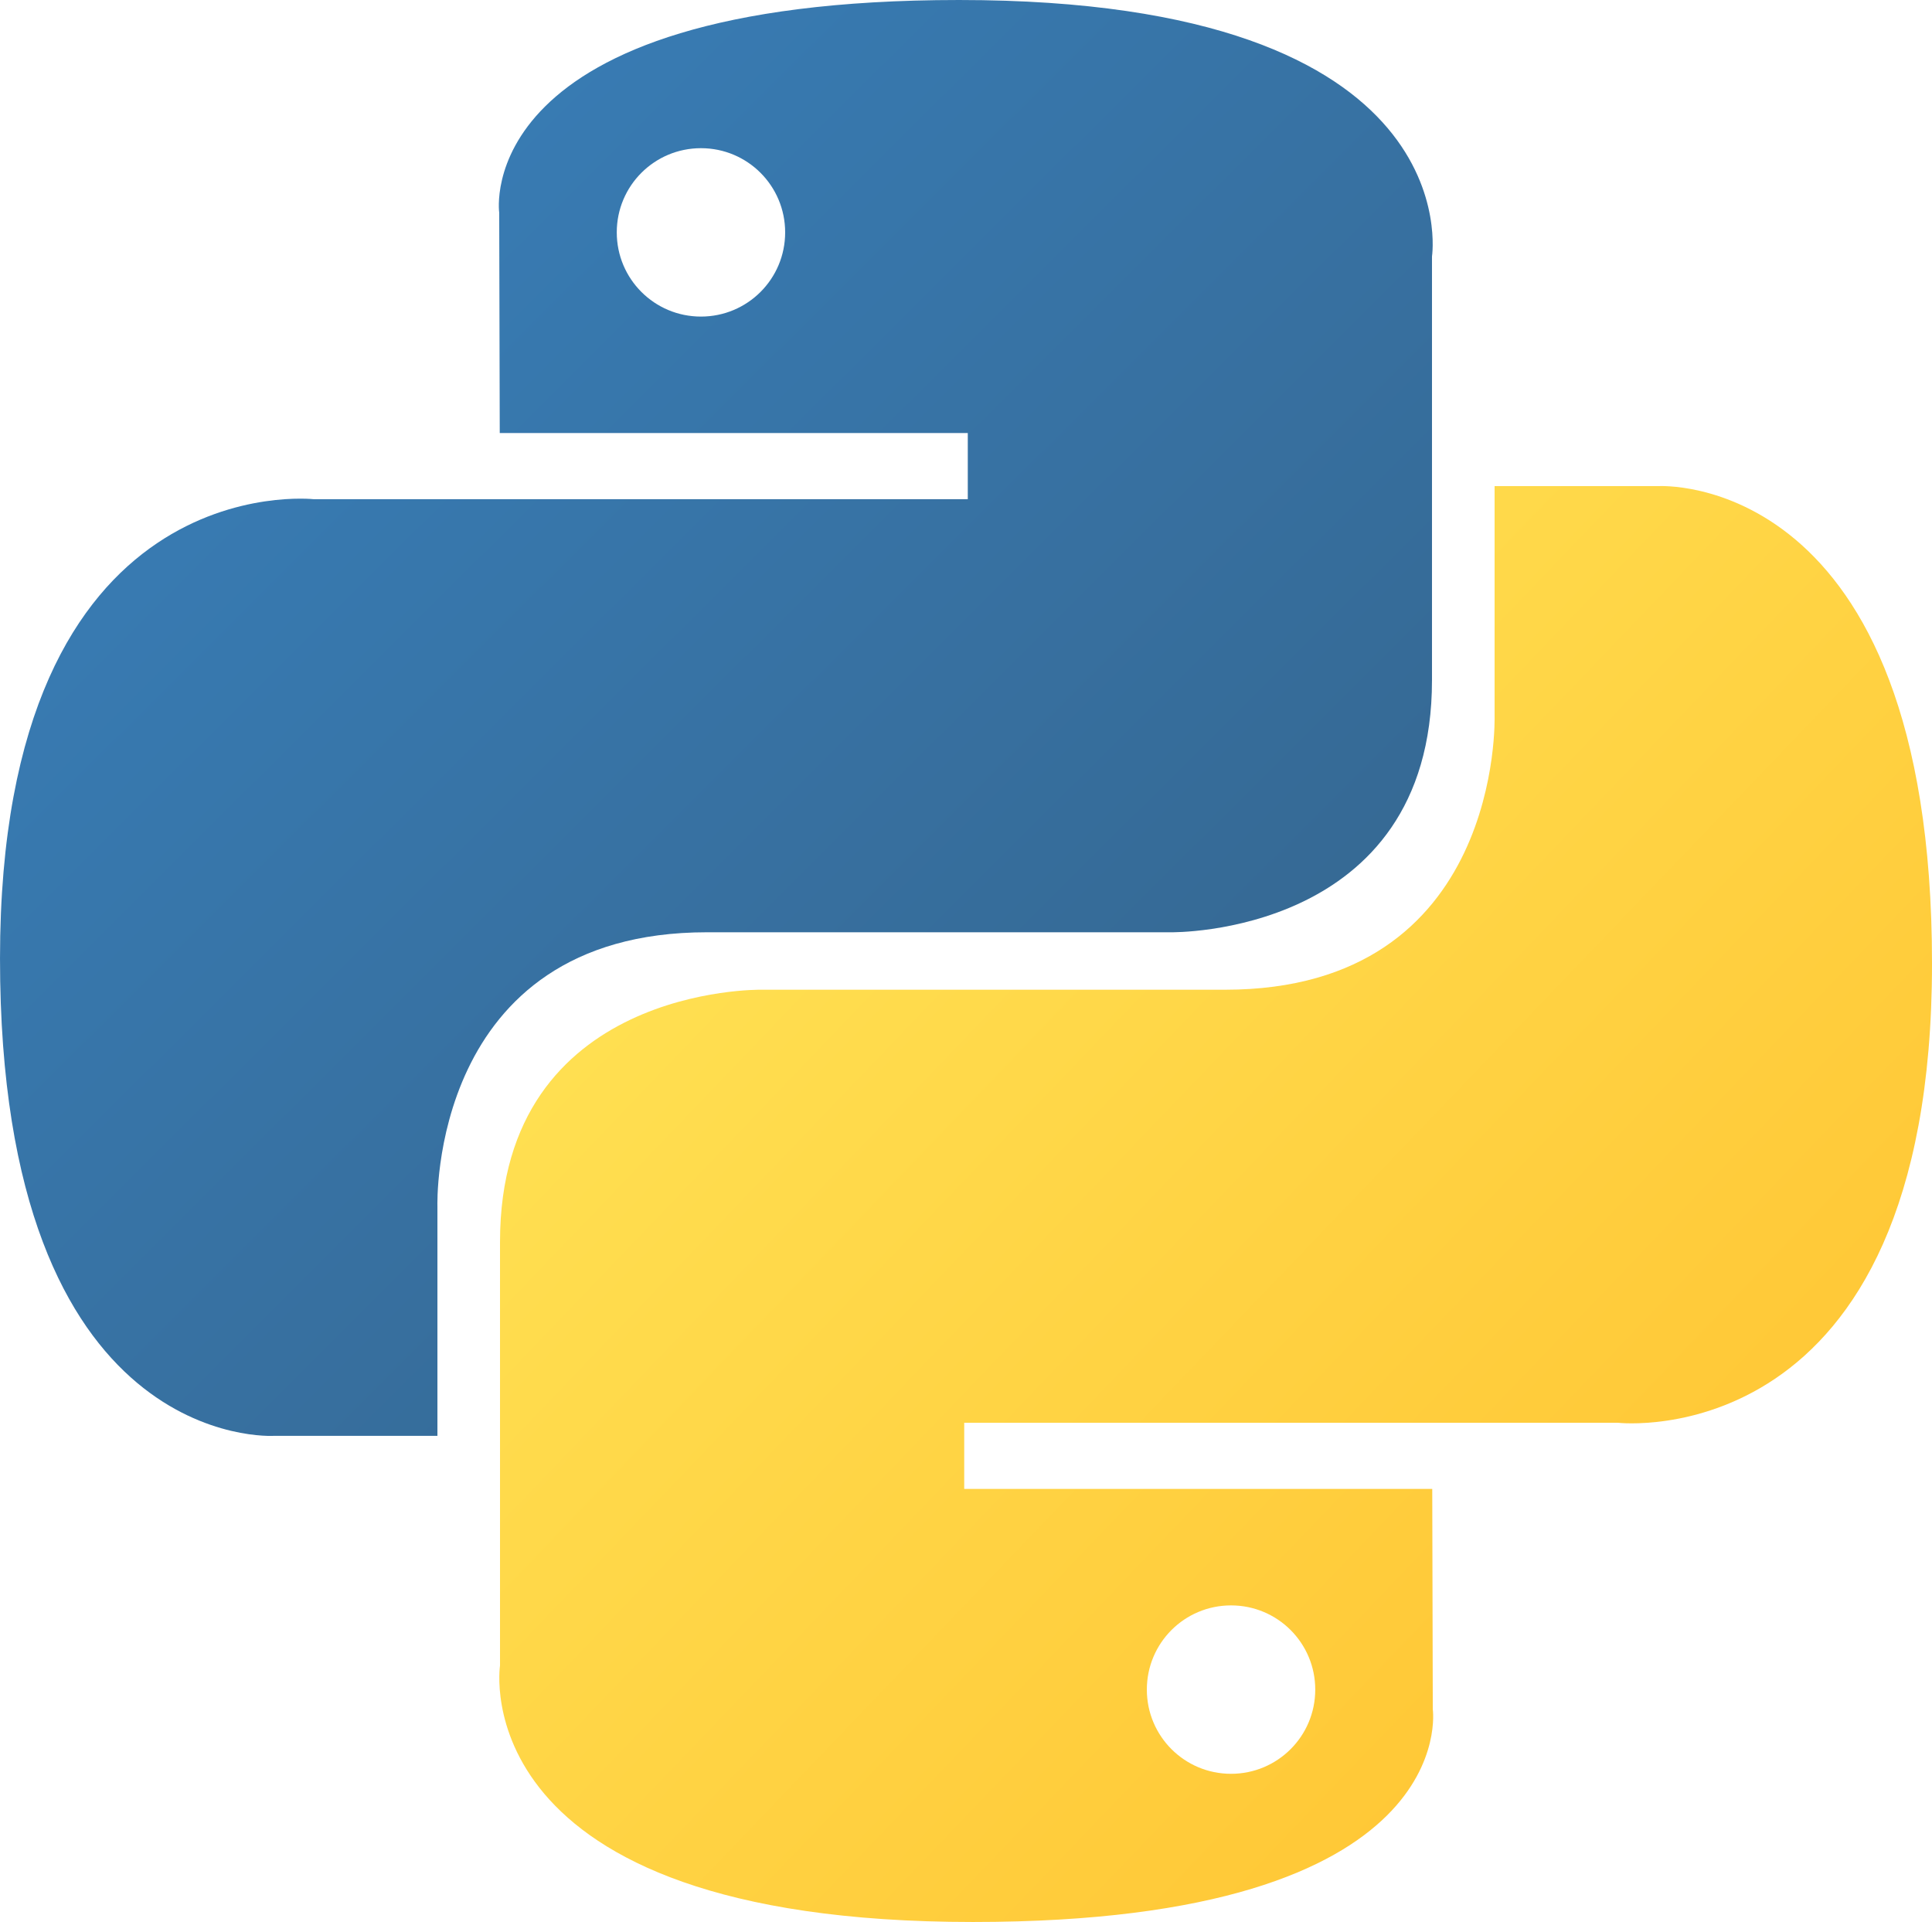
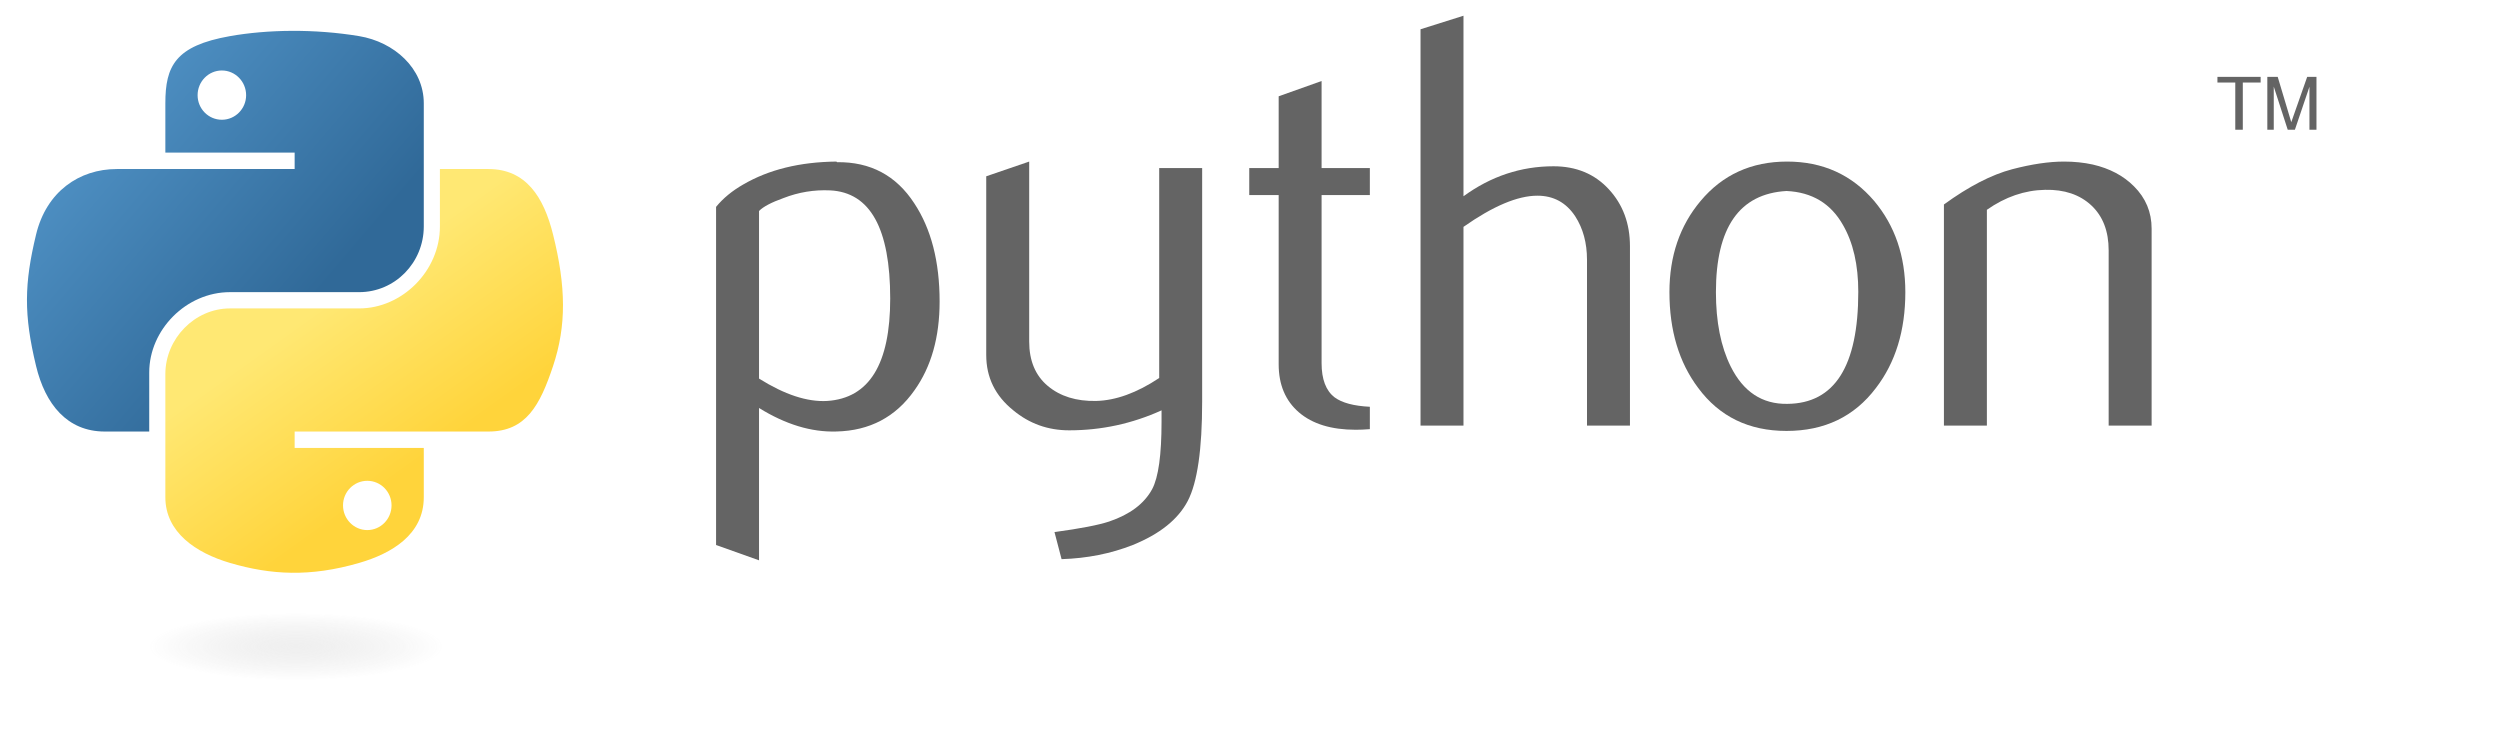
- <svg xmlns="http://www.w3.org/2000/svg" xmlns:xlink="http://www.w3.org/1999/xlink" width="110.421" height="109.846" id="svg2169" version="1.0">
-   <defs id="defs2171">
-     <linearGradient id="linearGradient11301">
-       <stop id="stop11303" offset="0" style="stop-color:#ffe052;stop-opacity:1" />
-       <stop id="stop11305" offset="1" style="stop-color:#ffc331;stop-opacity:1" />
+ <svg xmlns="http://www.w3.org/2000/svg" xmlns:xlink="http://www.w3.org/1999/xlink" version="1.0" width="388.84pt" height="115.02pt" id="svg2">
+   <defs id="defs4">
+     <linearGradient id="linearGradient2795">
+       <stop style="stop-color:#b8b8b8;stop-opacity:0.498" offset="0" id="stop2797" />
+       <stop style="stop-color:#7f7f7f;stop-opacity:0" offset="1" id="stop2799" />
    </linearGradient>
-     <linearGradient gradientUnits="userSpaceOnUse" y2="168.101" x2="147.777" y1="111.921" x1="89.137" id="linearGradient11307" xlink:href="#linearGradient11301" />
-     <linearGradient id="linearGradient9515">
-       <stop id="stop9517" offset="0" style="stop-color:#387eb8;stop-opacity:1" />
-       <stop id="stop9519" offset="1" style="stop-color:#366994;stop-opacity:1" />
+     <linearGradient id="linearGradient2787">
+       <stop style="stop-color:#7f7f7f;stop-opacity:0.5" offset="0" id="stop2789" />
+       <stop style="stop-color:#7f7f7f;stop-opacity:0" offset="1" id="stop2791" />
    </linearGradient>
-     <linearGradient gradientUnits="userSpaceOnUse" y2="131.853" x2="110.149" y1="77.07" x1="55.549" id="linearGradient9521" xlink:href="#linearGradient9515" />
+     <linearGradient id="linearGradient3676">
+       <stop style="stop-color:#b2b2b2;stop-opacity:0.5" offset="0" id="stop3678" />
+       <stop style="stop-color:#b3b3b3;stop-opacity:0" offset="1" id="stop3680" />
+     </linearGradient>
+     <linearGradient id="linearGradient3236">
+       <stop style="stop-color:#f4f4f4;stop-opacity:1" offset="0" id="stop3244" />
+       <stop style="stop-color:#ffffff;stop-opacity:1" offset="1" id="stop3240" />
+     </linearGradient>
+     <linearGradient id="linearGradient4671">
+       <stop style="stop-color:#ffd43b;stop-opacity:1" offset="0" id="stop4673" />
+       <stop style="stop-color:#ffe873;stop-opacity:1" offset="1" id="stop4675" />
+     </linearGradient>
+     <linearGradient id="linearGradient4689">
+       <stop style="stop-color:#5a9fd4;stop-opacity:1" offset="0" id="stop4691" />
+       <stop style="stop-color:#306998;stop-opacity:1" offset="1" id="stop4693" />
+     </linearGradient>
+     <linearGradient x1="224.24" y1="144.757" x2="-65.309" y2="144.757" id="linearGradient2987" xlink:href="#linearGradient4671" gradientUnits="userSpaceOnUse" gradientTransform="translate(100.2702,99.61116)" />
+     <linearGradient x1="172.942" y1="77.476" x2="26.67" y2="76.313" id="linearGradient2990" xlink:href="#linearGradient4689" gradientUnits="userSpaceOnUse" gradientTransform="translate(100.2702,99.61116)" />
+     <linearGradient x1="172.942" y1="77.476" x2="26.67" y2="76.313" id="linearGradient2587" xlink:href="#linearGradient4689" gradientUnits="userSpaceOnUse" gradientTransform="translate(100.2702,99.61116)" />
+     <linearGradient x1="224.24" y1="144.757" x2="-65.309" y2="144.757" id="linearGradient2589" xlink:href="#linearGradient4671" gradientUnits="userSpaceOnUse" gradientTransform="translate(100.2702,99.61116)" />
+     <linearGradient x1="172.942" y1="77.476" x2="26.67" y2="76.313" id="linearGradient2248" xlink:href="#linearGradient4689" gradientUnits="userSpaceOnUse" gradientTransform="translate(100.2702,99.61116)" />
+     <linearGradient x1="224.24" y1="144.757" x2="-65.309" y2="144.757" id="linearGradient2250" xlink:href="#linearGradient4671" gradientUnits="userSpaceOnUse" gradientTransform="translate(100.2702,99.61116)" />
+     <linearGradient x1="224.24" y1="144.757" x2="-65.309" y2="144.757" id="linearGradient2255" xlink:href="#linearGradient4671" gradientUnits="userSpaceOnUse" gradientTransform="matrix(0.562541,0,0,0.567972,-11.5974,-7.60954)" />
+     <linearGradient x1="172.942" y1="76.176" x2="26.67" y2="76.313" id="linearGradient2258" xlink:href="#linearGradient4689" gradientUnits="userSpaceOnUse" gradientTransform="matrix(0.562541,0,0,0.567972,-11.5974,-7.60954)" />
+     <radialGradient cx="61.519" cy="132.286" r="29.037" fx="61.519" fy="132.286" id="radialGradient2801" xlink:href="#linearGradient2795" gradientUnits="userSpaceOnUse" gradientTransform="matrix(1,0,0,0.177966,0,108.7434)" />
+     <linearGradient x1="150.961" y1="192.352" x2="112.031" y2="137.273" id="linearGradient1475" xlink:href="#linearGradient4671" gradientUnits="userSpaceOnUse" gradientTransform="matrix(0.562541,0,0,0.567972,-9.399749,-5.305317)" />
+     <linearGradient x1="26.649" y1="20.604" x2="135.665" y2="114.398" id="linearGradient1478" xlink:href="#linearGradient4689" gradientUnits="userSpaceOnUse" gradientTransform="matrix(0.562541,0,0,0.567972,-9.399749,-5.305317)" />
+     <radialGradient cx="61.519" cy="132.286" r="29.037" fx="61.519" fy="132.286" id="radialGradient1480" xlink:href="#linearGradient2795" gradientUnits="userSpaceOnUse" gradientTransform="matrix(2.382716e-8,-0.296405,1.43676,4.683673e-7,-128.544,150.5202)" />
  </defs>
-   <g id="layer1" transform="translate(-473.3609,-251.7249)">
-     <g id="g1894" transform="translate(428.4234,184.2561)">
-       <path style="opacity:1;color:#000000;fill:url(#linearGradient9521);fill-opacity:1;fill-rule:nonzero;stroke:none;stroke-width:1;stroke-linecap:butt;stroke-linejoin:miter;marker:none;marker-start:none;marker-mid:none;marker-end:none;stroke-miterlimit:4;stroke-dasharray:none;stroke-dashoffset:0;stroke-opacity:1;visibility:visible;display:inline;overflow:visible" d="M 99.75,67.469 C 71.718,67.469 73.469,79.625 73.469,79.625 L 73.5,92.219 L 100.25,92.219 L 100.25,96 L 62.875,96 C 62.875,96 44.938,93.966 44.938,122.25 C 44.937,150.534 60.594,149.531 60.594,149.531 L 69.938,149.531 L 69.938,136.406 C 69.938,136.406 69.434,120.75 85.344,120.75 C 101.254,120.75 111.875,120.75 111.875,120.75 C 111.875,120.75 126.781,120.991 126.781,106.344 C 126.781,91.697 126.781,82.125 126.781,82.125 C 126.781,82.125 129.044,67.469 99.75,67.469 z M 85,75.938 C 87.661,75.937 89.812,78.089 89.812,80.75 C 89.813,83.411 87.661,85.562 85,85.562 C 82.339,85.563 80.188,83.411 80.188,80.75 C 80.187,78.089 82.339,75.938 85,75.938 z " id="path8615" />
-       <path id="path8620" d="M 100.546,177.315 C 128.578,177.315 126.827,165.159 126.827,165.159 L 126.796,152.565 L 100.046,152.565 L 100.046,148.784 L 137.421,148.784 C 137.421,148.784 155.359,150.818 155.359,122.534 C 155.359,94.249 139.702,95.252 139.702,95.252 L 130.359,95.252 L 130.359,108.377 C 130.359,108.377 130.862,124.034 114.952,124.034 C 99.042,124.034 88.421,124.034 88.421,124.034 C 88.421,124.034 73.515,123.793 73.515,138.44 C 73.515,153.087 73.515,162.659 73.515,162.659 C 73.515,162.659 71.252,177.315 100.546,177.315 z M 115.296,168.846 C 112.635,168.846 110.484,166.695 110.484,164.034 C 110.484,161.372 112.635,159.221 115.296,159.221 C 117.958,159.221 120.109,161.372 120.109,164.034 C 120.109,166.695 117.958,168.846 115.296,168.846 z " style="opacity:1;color:#000000;fill:url(#linearGradient11307);fill-opacity:1;fill-rule:nonzero;stroke:none;stroke-width:1;stroke-linecap:butt;stroke-linejoin:miter;marker:none;marker-start:none;marker-mid:none;marker-end:none;stroke-miterlimit:4;stroke-dasharray:none;stroke-dashoffset:0;stroke-opacity:1;visibility:visible;display:inline;overflow:visible" />
-     </g>
+   <g id="g2303">
+     <path id="path46" style="fill:#646464;fill-opacity:1" d="M 184.613,61.929 C 184.613,47.367 180.461,39.891 172.157,39.482 C 168.852,39.326 165.626,39.852 162.488,41.071 C 159.983,41.967 158.296,42.854 157.409,43.751 L 157.409,78.509 C 162.721,81.843 167.439,83.392 171.552,83.149 C 180.256,82.574 184.613,75.507 184.613,61.929 z M 194.858,62.534 C 194.858,69.932 193.123,76.072 189.633,80.956 C 185.744,86.482 180.354,89.328 173.463,89.484 C 168.268,89.65 162.916,88.022 157.409,84.611 L 157.409,116.201 L 148.5,113.024 L 148.5,42.903 C 149.963,41.11 151.844,39.57 154.125,38.263 C 159.427,35.174 165.87,33.585 173.453,33.507 L 173.58,33.634 C 180.51,33.546 185.851,36.392 189.604,42.162 C 193.103,47.455 194.858,54.239 194.858,62.534 z " />
+     <path id="path48" style="fill:#646464;fill-opacity:1" d="M 249.305,83.266 C 249.305,93.188 248.311,100.06 246.322,103.881 C 244.324,107.702 240.523,110.753 234.908,113.024 C 230.357,114.817 225.434,115.792 220.151,115.957 L 218.68,110.343 C 224.05,109.612 227.832,108.881 230.025,108.15 C 234.343,106.688 237.306,104.446 238.934,101.444 C 240.24,98.998 240.883,94.329 240.883,87.418 L 240.883,85.098 C 234.791,87.866 228.407,89.241 221.73,89.241 C 217.344,89.241 213.475,87.866 210.141,85.098 C 206.398,82.086 204.527,78.265 204.527,73.636 L 204.527,36.558 L 213.436,33.507 L 213.436,70.828 C 213.436,74.815 214.722,77.885 217.295,80.039 C 219.869,82.194 223.202,83.227 227.286,83.149 C 231.37,83.061 235.747,81.482 240.396,78.392 L 240.396,34.852 L 249.305,34.852 L 249.305,83.266 z " />
+     <path id="path50" style="fill:#646464;fill-opacity:1" d="M 284.082,88.997 C 283.02,89.085 282.045,89.124 281.149,89.124 C 276.109,89.124 272.181,87.925 269.374,85.517 C 266.577,83.11 265.173,79.786 265.173,75.546 L 265.173,40.457 L 259.071,40.457 L 259.071,34.852 L 265.173,34.852 L 265.173,19.968 L 274.072,16.8 L 274.072,34.852 L 284.082,34.852 L 284.082,40.457 L 274.072,40.457 L 274.072,75.302 C 274.072,78.646 274.969,81.014 276.762,82.398 C 278.302,83.539 280.749,84.192 284.082,84.357 L 284.082,88.997 z " />
+     <path id="path52" style="fill:#646464;fill-opacity:1" d="M 338.023,88.266 L 329.114,88.266 L 329.114,53.878 C 329.114,50.379 328.295,47.367 326.668,44.852 C 324.786,42.006 322.174,40.583 318.821,40.583 C 314.737,40.583 309.63,42.737 303.499,47.046 L 303.499,88.266 L 294.59,88.266 L 294.59,6.069 L 303.499,3.262 L 303.499,40.7 C 309.191,36.558 315.41,34.482 322.164,34.482 C 326.882,34.482 330.703,36.07 333.627,39.238 C 336.561,42.406 338.023,46.354 338.023,51.071 L 338.023,88.266 L 338.023,88.266 z " />
+     <path id="path54" style="fill:#646464;fill-opacity:1" d="M 385.374,60.526 C 385.374,54.931 384.312,50.311 382.197,46.656 C 379.682,42.201 375.773,39.852 370.49,39.609 C 360.724,40.174 355.85,47.172 355.85,60.584 C 355.85,66.735 356.864,71.871 358.911,75.994 C 361.523,81.248 365.441,83.841 370.666,83.753 C 380.471,83.675 385.374,75.936 385.374,60.526 z M 395.131,60.584 C 395.131,68.548 393.094,75.176 389.029,80.468 C 384.555,86.395 378.376,89.367 370.49,89.367 C 362.673,89.367 356.581,86.395 352.185,80.468 C 348.199,75.176 346.21,68.548 346.21,60.584 C 346.21,53.099 348.365,46.802 352.673,41.675 C 357.225,36.236 363.209,33.507 370.607,33.507 C 378.005,33.507 384.029,36.236 388.669,41.675 C 392.977,46.802 395.131,53.099 395.131,60.584 z " />
+     <path id="path56" style="fill:#646464;fill-opacity:1" d="M 446.206,88.266 L 437.297,88.266 L 437.297,51.929 C 437.297,47.942 436.098,44.833 433.7,42.591 C 431.303,40.359 428.105,39.277 424.119,39.365 C 419.889,39.443 415.863,40.827 412.042,43.507 L 412.042,88.266 L 403.133,88.266 L 403.133,42.406 C 408.26,38.673 412.978,36.236 417.286,35.096 C 421.351,34.033 424.938,33.507 428.028,33.507 C 430.143,33.507 432.131,33.712 434.002,34.121 C 437.502,34.93 440.348,36.431 442.541,38.634 C 444.987,41.071 446.206,43.995 446.206,47.416 L 446.206,88.266 z " />
+     <path id="path1948" style="fill:url(#linearGradient1478);fill-opacity:1" d="M 60.51,6.398 C 55.927,6.419 51.549,6.81 47.698,7.492 C 36.351,9.496 34.291,13.692 34.291,21.429 L 34.291,31.648 L 61.104,31.648 L 61.104,35.054 L 34.291,35.054 L 24.229,35.054 C 16.436,35.054 9.613,39.738 7.479,48.648 C 5.017,58.861 4.908,65.234 7.479,75.898 C 9.385,83.836 13.936,89.492 21.729,89.492 L 30.948,89.492 L 30.948,77.242 C 30.948,68.392 38.605,60.585 47.698,60.585 L 74.479,60.585 C 81.934,60.585 87.885,54.447 87.885,46.96 L 87.885,21.429 C 87.885,14.163 81.755,8.704 74.479,7.492 C 69.873,6.725 65.094,6.377 60.51,6.398 z M 46.01,14.617 C 48.78,14.617 51.041,16.915 51.041,19.742 C 51.041,22.558 48.78,24.835 46.01,24.835 C 43.231,24.835 40.979,22.558 40.979,19.742 C 40.979,16.915 43.231,14.617 46.01,14.617 z " />
+     <path id="path1950" style="fill:url(#linearGradient1475);fill-opacity:1" d="M 91.229,35.054 L 91.229,46.96 C 91.229,56.191 83.403,63.96 74.479,63.96 L 47.698,63.96 C 40.362,63.96 34.291,70.239 34.291,77.585 L 34.291,103.117 C 34.291,110.383 40.61,114.657 47.698,116.742 C 56.185,119.237 64.324,119.688 74.479,116.742 C 81.229,114.787 87.885,110.854 87.885,103.117 L 87.885,92.898 L 61.104,92.898 L 61.104,89.492 L 87.885,89.492 L 101.291,89.492 C 109.084,89.492 111.988,84.056 114.698,75.898 C 117.497,67.499 117.378,59.422 114.698,48.648 C 112.772,40.891 109.094,35.054 101.291,35.054 L 91.229,35.054 z M 76.166,99.71 C 78.946,99.71 81.198,101.988 81.198,104.804 C 81.198,107.631 78.946,109.929 76.166,109.929 C 73.397,109.929 71.135,107.631 71.135,104.804 C 71.135,101.988 73.397,99.71 76.166,99.71 z " />
+     <path id="text3004" style="font-size:15.164px;font-style:normal;font-weight:normal;line-height:125%;fill:#646464;fill-opacity:1;stroke:none;stroke-width:1px;stroke-linecap:butt;stroke-linejoin:miter;stroke-opacity:1;font-family:Bitstream Vera Sans" d="M 463.554,26.909 L 465.116,26.909 L 465.116,17.113 L 468.816,17.113 L 468.816,15.945 L 459.854,15.945 L 459.854,17.113 L 463.554,17.113 L 463.554,26.909 M 470.201,26.909 L 471.536,26.909 L 471.536,17.962 L 474.432,26.908 L 475.918,26.908 L 478.936,17.993 L 478.936,26.909 L 480.392,26.909 L 480.392,15.945 L 478.466,15.945 L 475.168,25.338 L 472.355,15.945 L 470.201,15.945 L 470.201,26.909" />
+     <path id="path1894" style="opacity:0.444;fill:url(#radialGradient1480);fill-opacity:1;fill-rule:nonzero;stroke:none;stroke-width:20;stroke-miterlimit:4;stroke-dasharray:none;stroke-opacity:1" transform="matrix(0.73406,0,0,0.809524,16.24958,27.00935)" d="M 110.467 132.286 A 48.948 8.607 0 1 1  12.571,132.286 A 48.948 8.607 0 1 1  110.467 132.286 z" />
  </g>
</svg>
